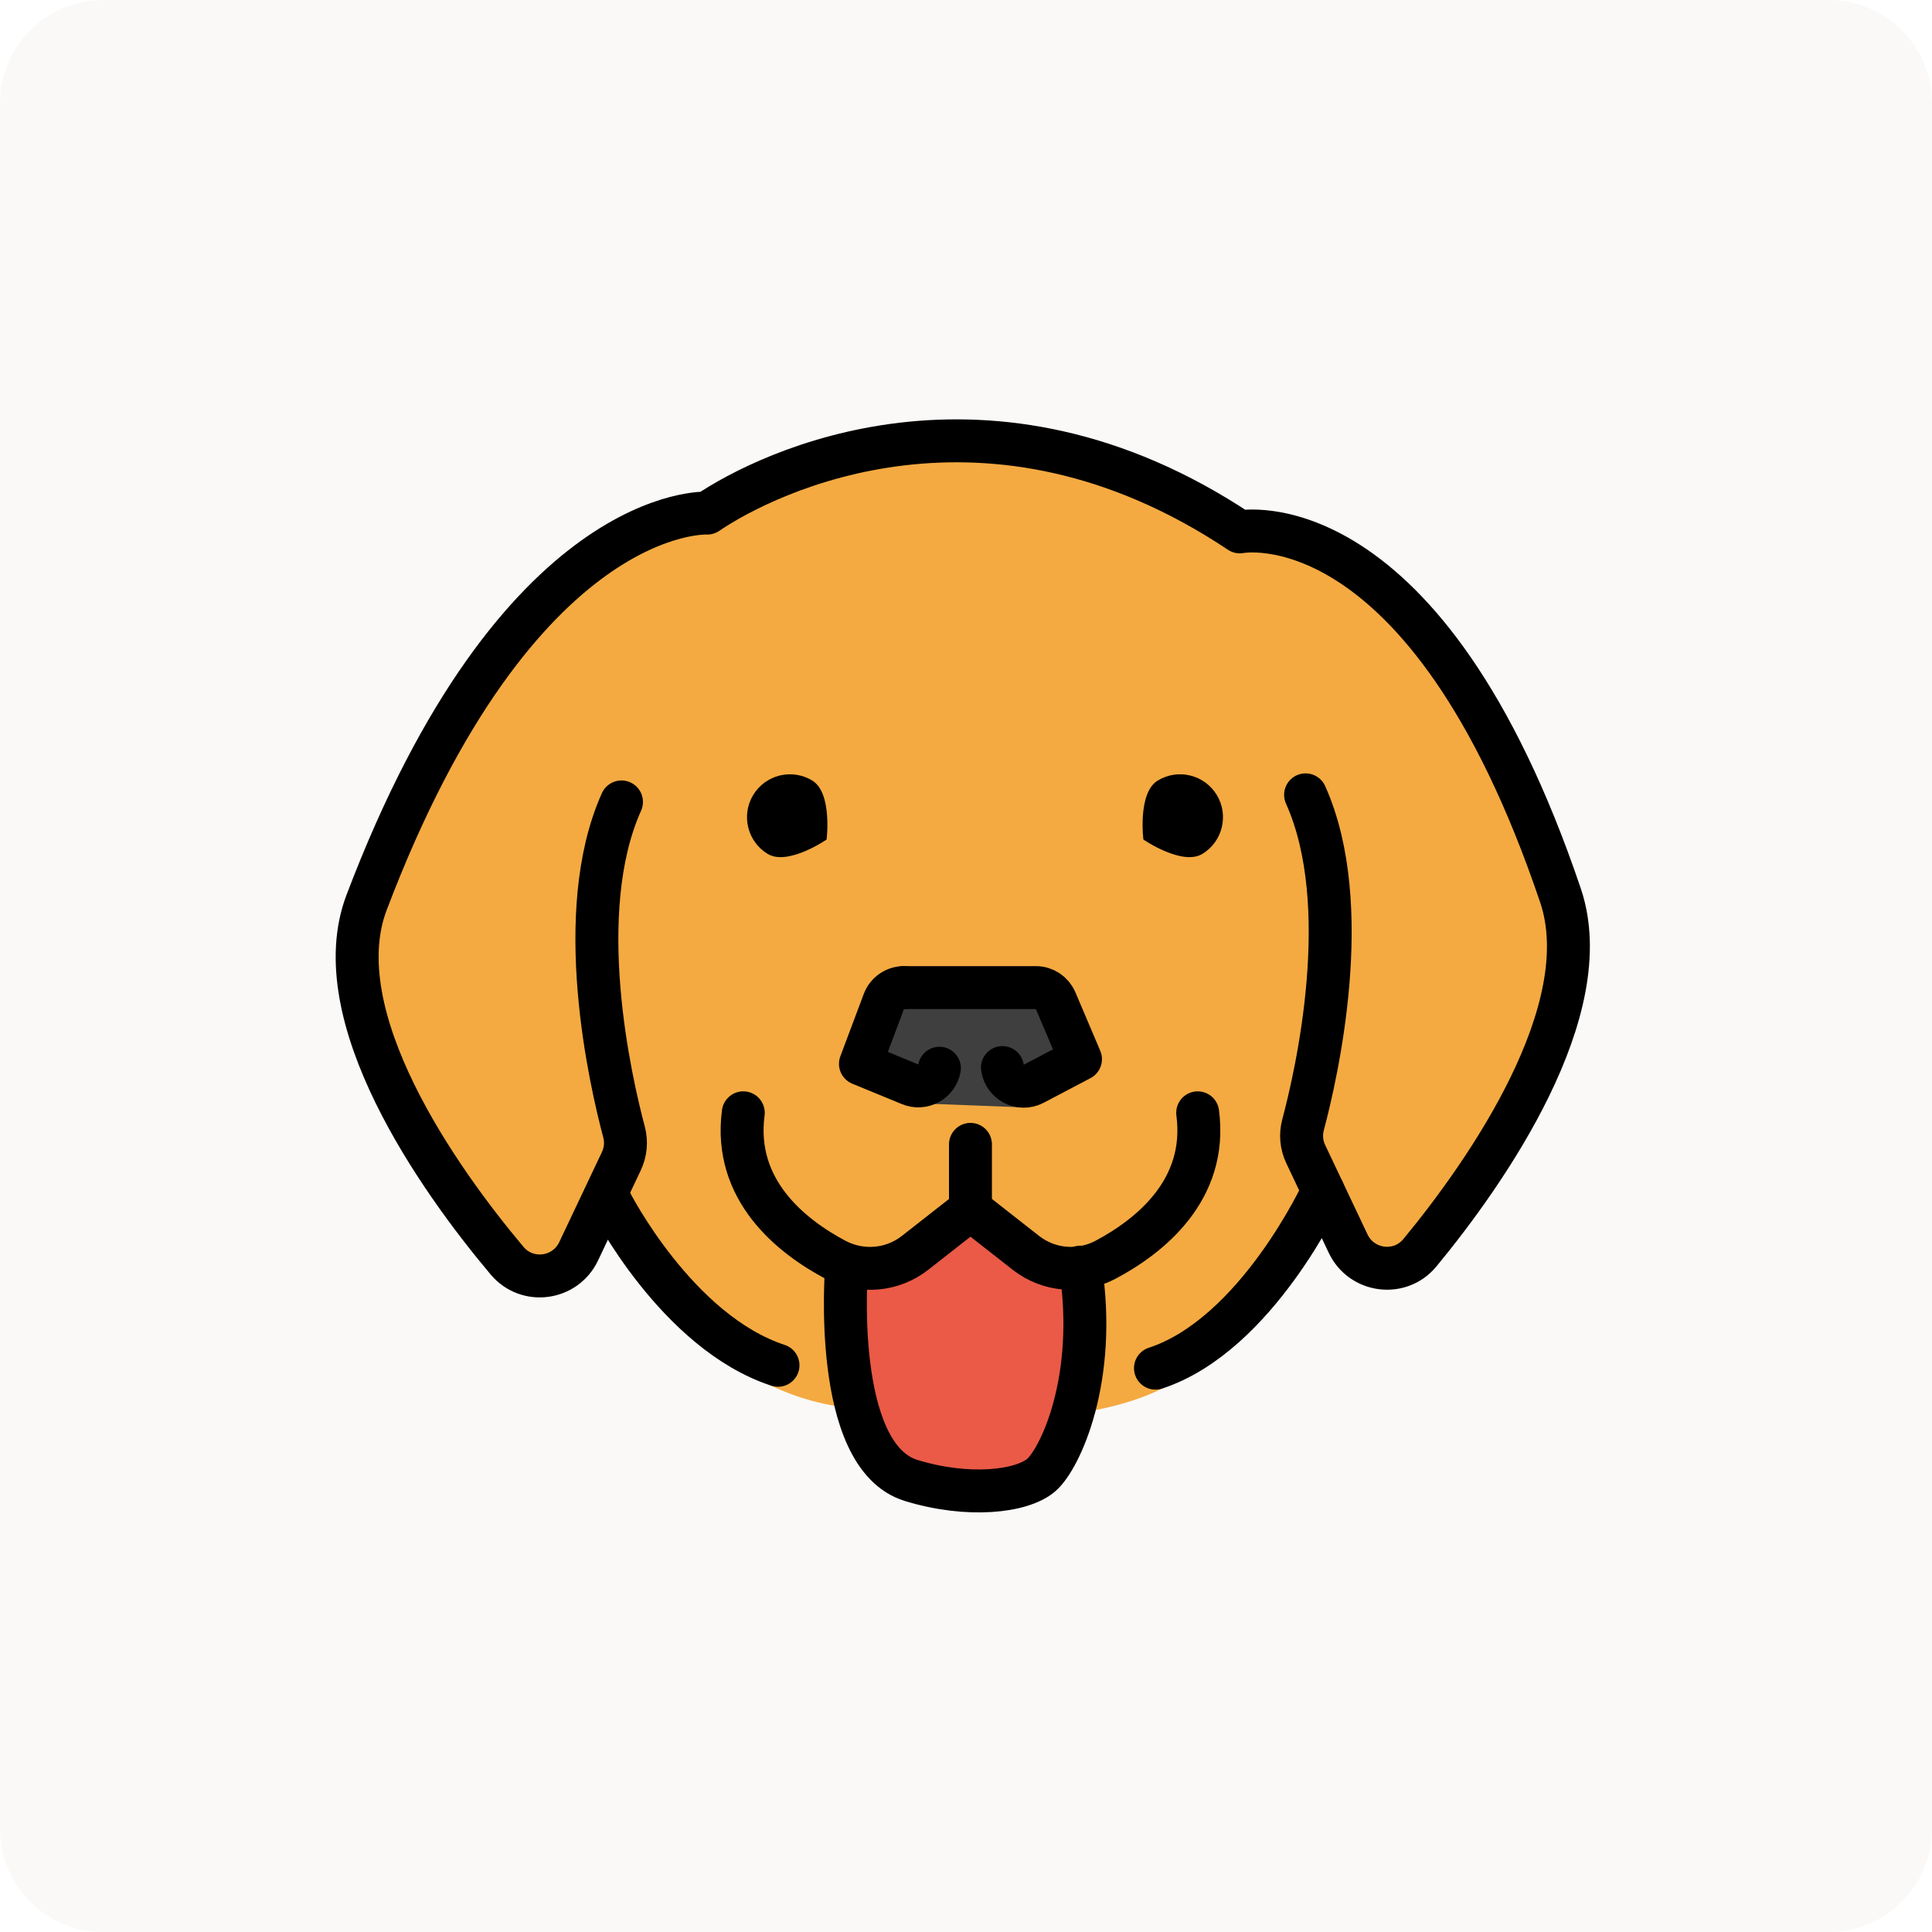
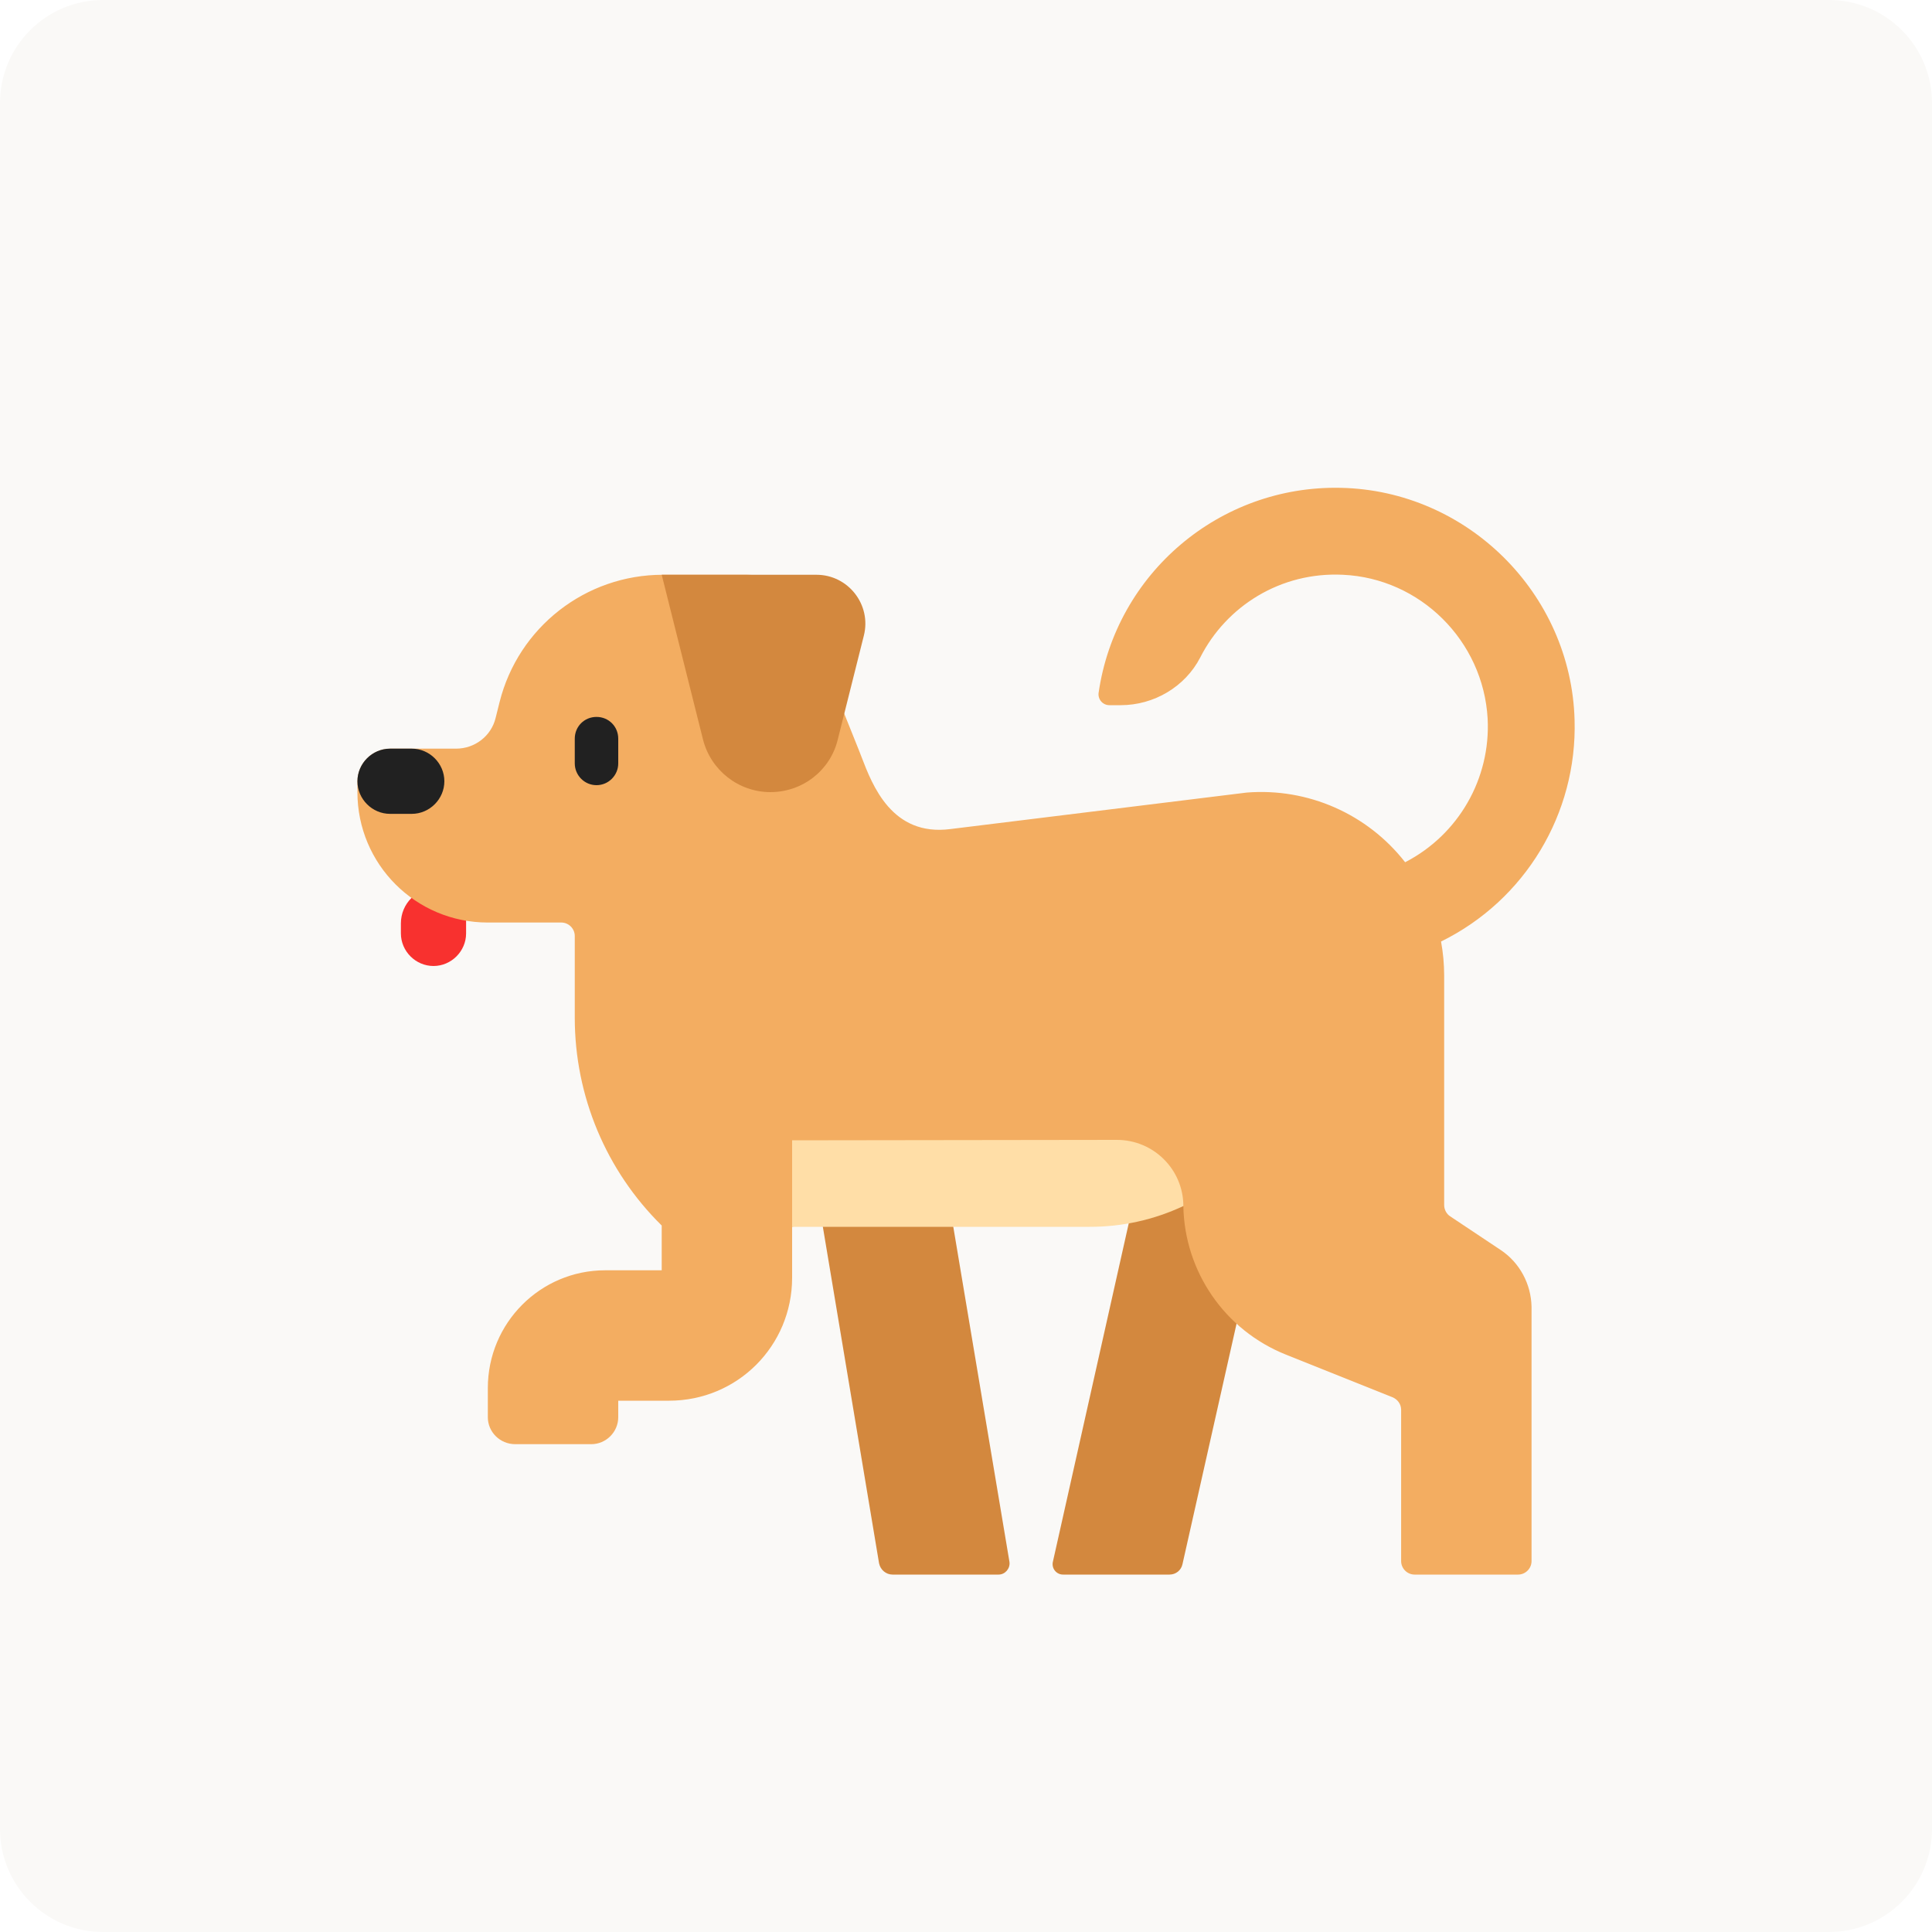
<svg xmlns="http://www.w3.org/2000/svg" width="300" height="300" viewBox="0 0 300 300" role="img">
  <rect width="300" height="300" fill="#FAF9F7" rx="16" />
-   <svg x="30" y="30" width="240" height="240" viewBox="0 0 72 72">
-     <g id="color">
-       <path fill="#f4aa41" d="m24.473,15.158l-5.08,1.935-7.296,7.901-4.138,10.501,1.291,5.34c1.255,3.791,3.336,6.434,7.063,9.251l2.687-2.584s3.822,7.71,10.738,8.96c0,0,10.262,1.936,15.595-.876,1.49-.786,2.514-1.829,3.292-2.594,2.07-2.035,3.033-3.52,4.541-5.239h0s1.67,1.808,1.67,1.808l1.838-.056,5.017-7.229,2.003-5.07-.021-4.255-2.174-5.614-4.833-7.417s-2.637-4.256-8.167-3.917c0,0-6.5-4.833-11.833-4.083s-3.61-.677-12.194,3.24Z" />
-       <polygon fill="#ea5a47" points="36 46.732 32.917 49.149 30.417 49.149 30.941 53.039 31.362 56.054 32.167 58.399 35 59.899 39.583 59.316 40.443 57.112 41.144 52.934 41.917 49.316 39.917 49.566 36 46.732" />
-       <polygon fill="#3f3f3f" points="32.5 36.919 30.917 40.669 33.083 41.919 34.333 42.419 38.667 42.586 41.583 40.336 39.833 37.086 32.5 36.919" />
-     </g>
-     <g id="line">
-       <path d="m29.506,30.109s-1.805,1.242-2.748.668c-.943-.575-1.242-1.805-.668-2.748s1.805-1.242,2.748-.668.668,2.748.668,2.748Z" />
-       <path fill="none" stroke="#000" stroke-linecap="round" stroke-linejoin="round" stroke-width="2" d="m33.109,37.006h6.146c.401,0,.763.24.92.609l1.158,2.724-2.179,1.146c-.616.324-1.365-.065-1.457-.754" />
-       <path fill="none" stroke="#000" stroke-linecap="round" stroke-linejoin="round" stroke-width="2" d="m34.761,40.763c-.113.627-.776.99-1.365.747l-2.313-.952,1.09-2.904c.146-.39.519-.649.936-.649" />
-       <path fill="none" stroke="#000" stroke-linecap="round" stroke-linejoin="round" stroke-width="2" d="m30.436,50.027s-.719,8.793,3.007,9.938c2.646.812,5.15.532,6.062-.25.875-.75,2.632-4.474,1.827-9.688" />
-       <path d="m44.264,30.109s1.805,1.242,2.748.668,1.242-1.805.668-2.748c-.575-.943-1.805-1.242-2.748-.668s-.668,2.748-.668,2.748Z" />
-       <path fill="none" stroke="#000" stroke-linecap="round" stroke-linejoin="round" stroke-width="2" d="m25.625,42.839c-.475,3.602,2.234,5.75,4.285,6.841,1.197.637,2.651.518,3.718-.318l2.581-2.023,2.581,2.023c1.067.836,2.521.955,3.718.318,2.05-1.091,4.76-3.239,4.285-6.841" />
-       <path fill="none" stroke="#000" stroke-linecap="round" stroke-linejoin="round" stroke-width="2" d="m19.951,28.357c-2.317,5.16-.508,13.025.119,15.376.122.457.075.935-.127,1.363l-1.987,4.194c-.623,1.315-2.393,1.553-3.331.441-3.192-3.787-8.558-11.39-6.549-16.686,7.062-18.61,15.868-18.143,15.868-18.143,2.845-1.934,13.104-6.938,24.812.875,0,0,8.632-1.718,14.938,16.938,1.804,5.336-3.43,12.867-6.551,16.644-.931,1.127-2.716.894-3.342-.427l-1.974-4.166c-.203-.427-.249-.906-.127-1.363.627-2.351,2.436-10.216.119-15.376" />
-       <path fill="none" stroke="#000" stroke-linecap="round" stroke-linejoin="round" stroke-width="2" d="m52.631,46.463s-3.078,6.722-7.805,8.271" />
-       <path fill="none" stroke="#000" stroke-linecap="round" stroke-linejoin="round" stroke-width="2" d="m19.437,46.969s3.078,6.082,7.805,7.632" />
-       <line x1="36.208" x2="36.208" y1="47.339" y2="44.309" fill="none" stroke="#000" stroke-linecap="round" stroke-linejoin="round" stroke-width="2" />
+   <svg x="42" y="42" width="216" height="216" viewBox="0 0 32 32">
+     <g fill="none">
+       <path fill="#F8312F" d="M3.75 16c-.41 0-.75-.34-.75-.75v-.23c0-.46.37-.82.82-.82h.68v1.05c0 .41-.34.75-.75.75" />
+       <path fill="#D3883E" d="M15.54 21h-3L14 29.74c.03.15.16.26.31.26h2.44c.15 0 .27-.14.25-.29zm4.41 0h3l-1.97 8.76c-.03.14-.15.24-.3.24h-2.44a.24.24 0 0 1-.24-.3z" />
+       <path fill="#F3AD61" d="M19.05 9.72A5.506 5.506 0 0 1 24.62 5c2.91.06 5.3 2.43 5.38 5.34a5.5 5.5 0 0 1-3.072 5.097q.071.381.072.783v5.28c0 .11.06.21.14.26l1.17.78c.43.29.69.78.7 1.3v5.85c0 .17-.14.31-.31.31h-2.38c-.17 0-.31-.14-.31-.31v-3.48c0-.13-.08-.24-.2-.29l-2.45-.98A3.75 3.75 0 0 1 21 21.52L16.84 21L12 22v1.17C12 24.74 10.74 26 9.17 26H8v.38c0 .34-.28.62-.62.62H5.63c-.35 0-.63-.28-.63-.62v-.67C5 24.21 6.21 23 7.7 23H9v-1.03c-1.28-1.26-2-2.98-2-4.78v-1.88c0-.17-.14-.31-.31-.31H5c-1.66 0-3-1.34-3-3v-.24c0-.42.34-.76.76-.76h1.51c.43 0 .81-.29.91-.71l.09-.36A3.87 3.87 0 0 1 9.02 7h1.94c.58 0 1.11.36 1.32.9l1.25 3.12l.067.172c.251.655.701 1.831 2.043 1.658l6.82-.84a4.2 4.2 0 0 1 3.642 1.603A3.51 3.51 0 0 0 28 10.31c-.1-1.79-1.55-3.23-3.33-3.31c-1.43-.07-2.68.72-3.28 1.9c-.35.68-1.07 1.1-1.83 1.1h-.26a.25.25 0 0 1-.25-.28" />
+       <path fill="#FFDEA7" d="M12 22v-1.99l7.47-.01c.85 0 1.53.687 1.53 1.522a5.04 5.04 0 0 1-2.16.478z" />
+       <path fill="#212121" d="M7 11.34c0 .27.22.5.5.5s.5-.23.5-.5v-.57c0-.28-.22-.5-.5-.5s-.5.22-.5.5zM2.75 12.5h.5c.41 0 .75-.34.75-.75S3.66 11 3.25 11h-.5c-.41 0-.75.34-.75.75s.34.75.75.75" />
+       <path fill="#D3883E" d="M9 7h3.56c.73 0 1.27.69 1.09 1.4l-.6 2.39c-.17.71-.81 1.21-1.55 1.21c-.73 0-1.37-.5-1.55-1.21z" />
    </g>
  </svg>
</svg>
